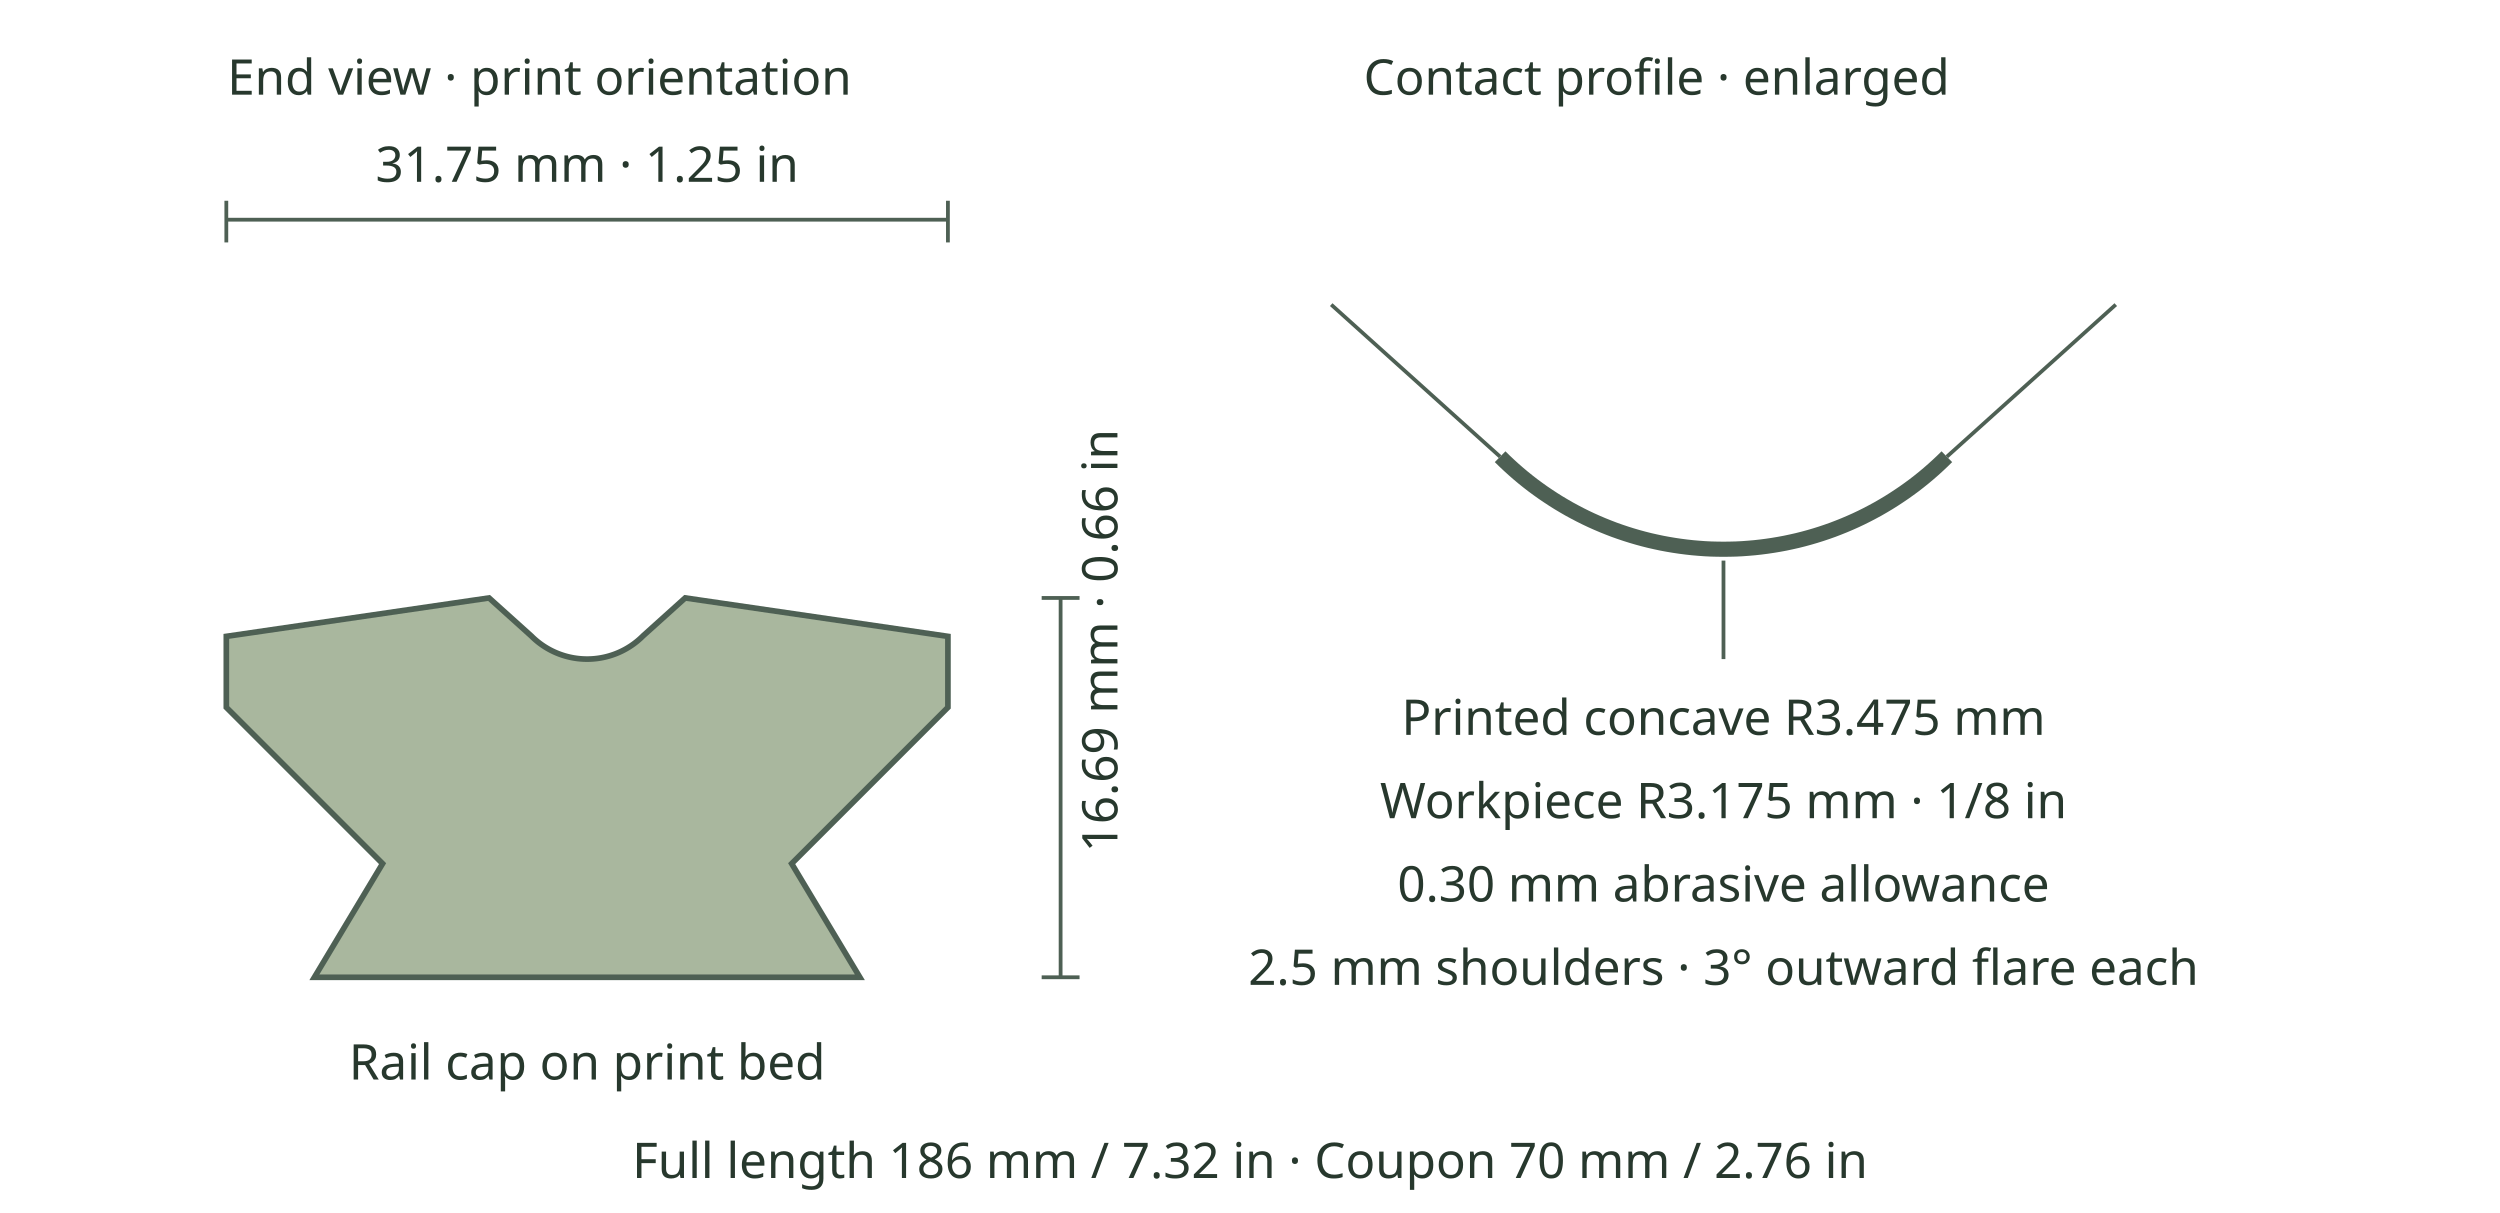
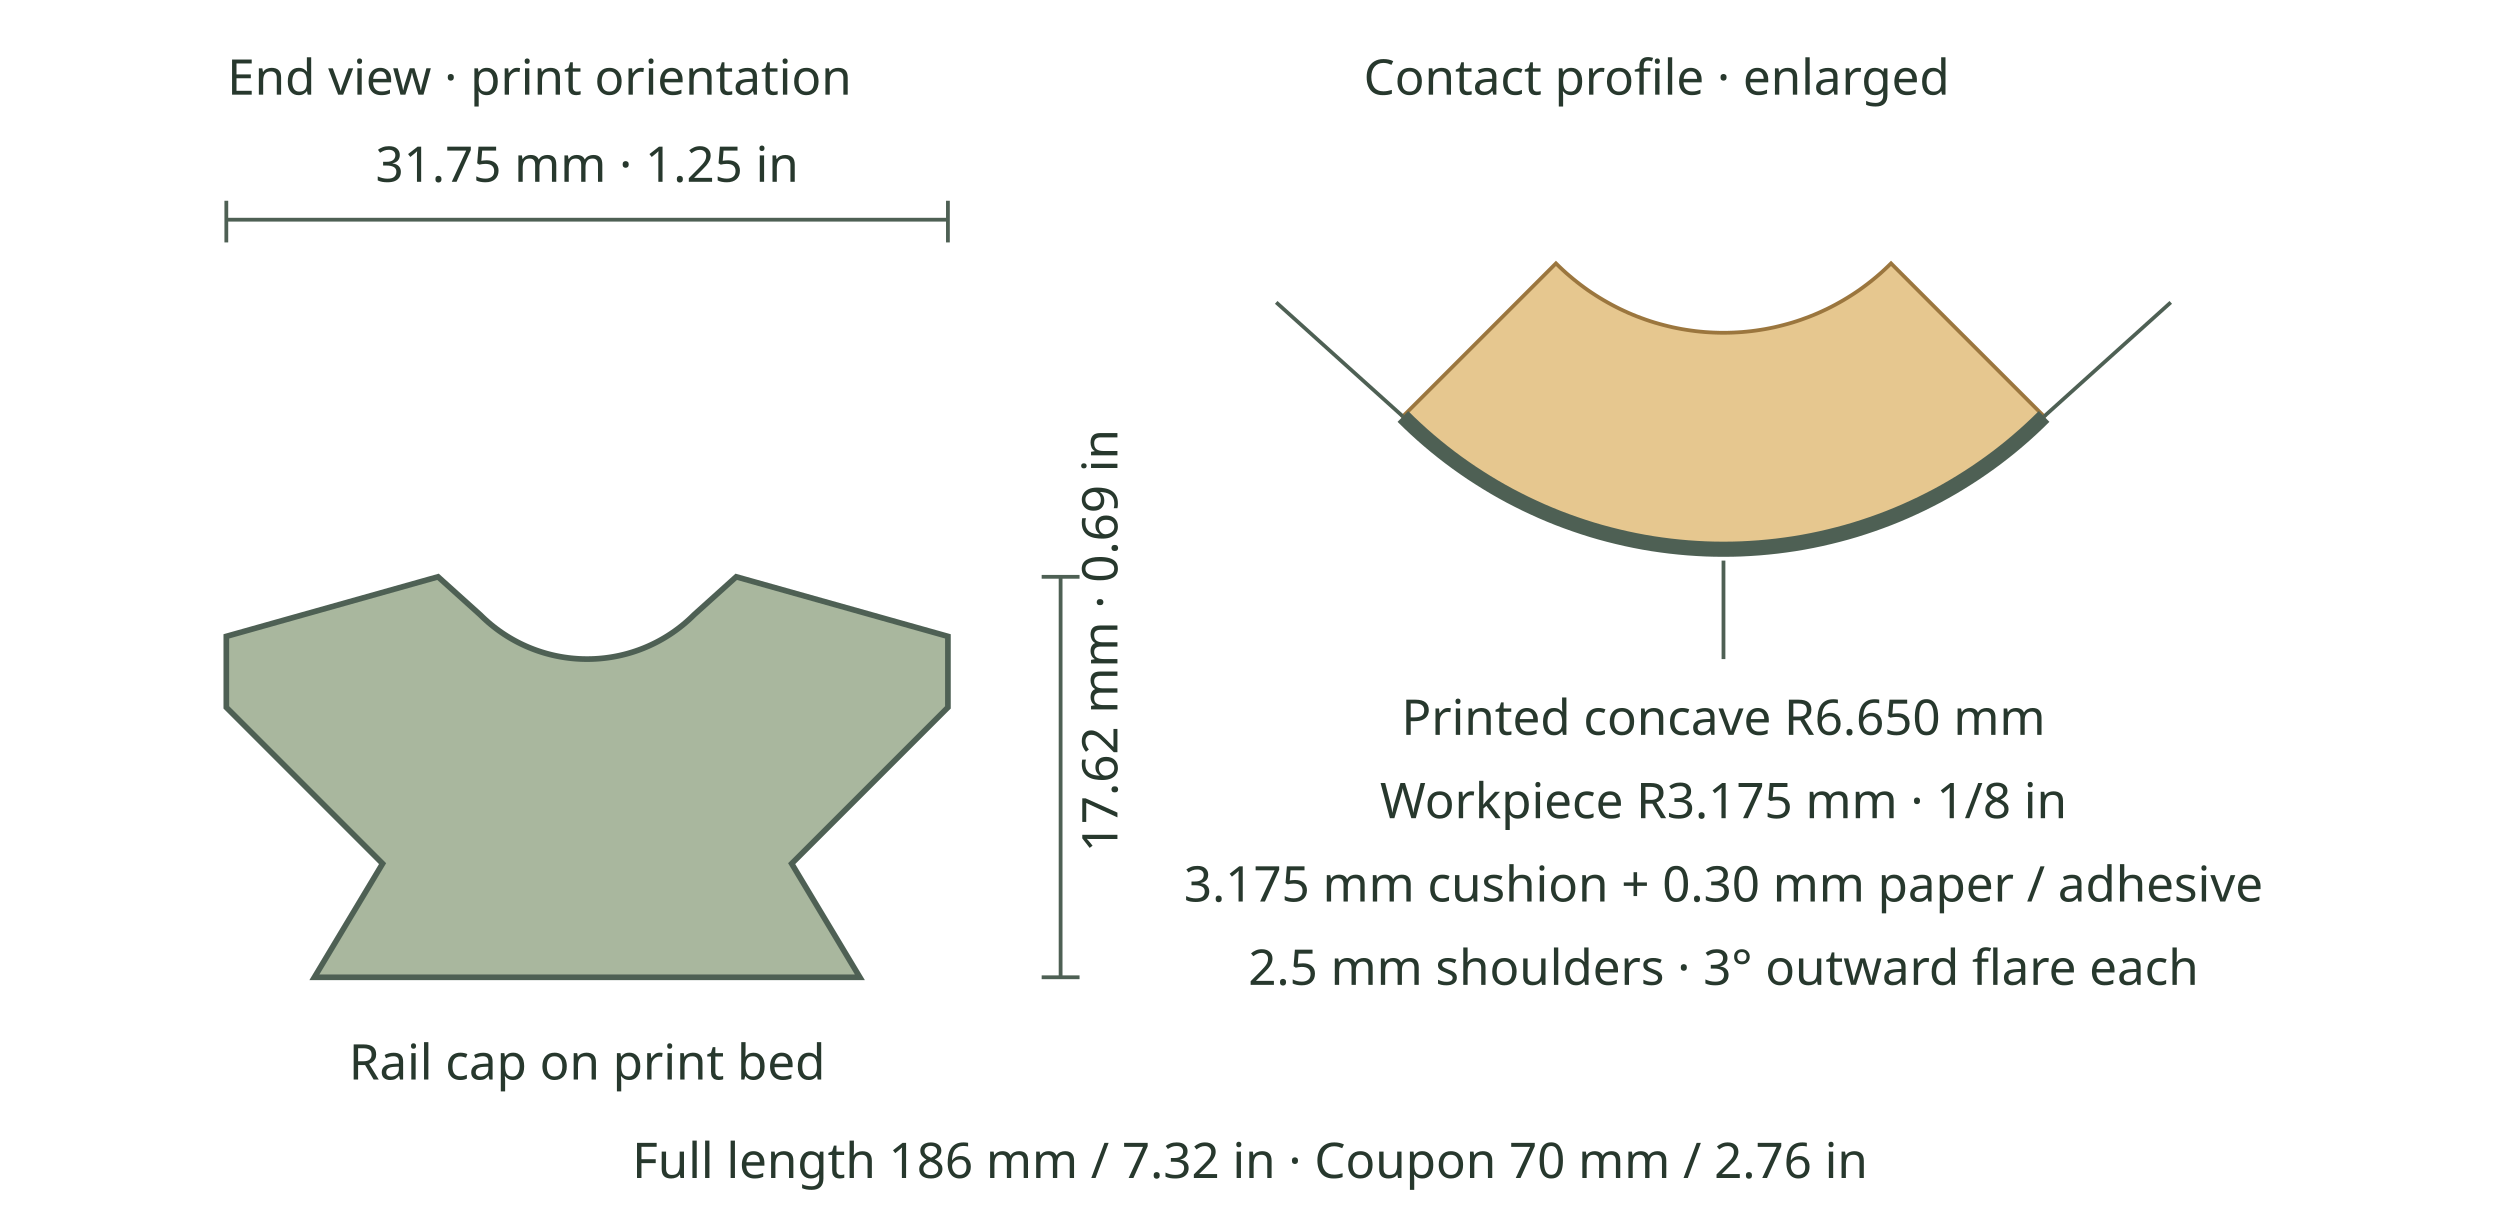
<svg xmlns="http://www.w3.org/2000/svg" viewBox="0 0 660 320" role="img" aria-label="Dimensioned shoe cross-section and quarter-round detail">
  <style>text{font:13px system-ui;fill:#27382d} .dim{fill:none;stroke:#4e6054;stroke-width:1} .small{font-size:11px}</style>
  <text x="60" y="25">End view · print orientation</text>
-   <polygon points="83.000,258.000 227.000,258.000 209.000,228.000 250.250,186.750 250.250,168.000 180.890,157.856 169.743,167.893 169.375,168.253 169.006,168.595 168.637,168.922 168.269,169.233 167.900,169.530 167.532,169.814 167.163,170.085 166.795,170.343 166.426,170.590 166.057,170.826 165.689,171.052 165.320,171.267 164.952,171.472 164.583,171.667 164.214,171.853 163.846,172.030 163.477,172.199 163.109,172.359 162.740,172.510 162.372,172.653 162.003,172.789 161.634,172.916 161.266,173.036 160.897,173.149 160.529,173.254 160.160,173.351 159.792,173.442 159.423,173.525 159.054,173.602 158.686,173.672 158.317,173.734 157.949,173.790 157.580,173.840 157.211,173.882 156.843,173.918 156.474,173.948 156.106,173.971 155.737,173.987 155.369,173.997 155.000,174.000 154.631,173.997 154.263,173.987 153.894,173.971 153.526,173.948 153.157,173.918 152.789,173.882 152.420,173.840 152.051,173.790 151.683,173.734 151.314,173.672 150.946,173.602 150.577,173.525 150.208,173.442 149.840,173.351 149.471,173.254 149.103,173.149 148.734,173.036 148.366,172.916 147.997,172.789 147.628,172.653 147.260,172.510 146.891,172.359 146.523,172.199 146.154,172.030 145.786,171.853 145.417,171.667 145.048,171.472 144.680,171.267 144.311,171.052 143.943,170.826 143.574,170.590 143.205,170.343 142.837,170.085 142.468,169.814 142.100,169.530 141.731,169.233 141.363,168.922 140.994,168.595 140.625,168.253 140.257,167.893 129.110,157.856 59.750,168.000 59.750,186.750 101.000,228.000" fill="#a9b79e" stroke="#4e6054" stroke-width="1.5" />
+   <polygon points="83.000,258.000 227.000,258.000 209.000,228.000 250.250,186.750 250.250,168.000 194.361,152.277 183.214,162.314 182.508,163.002 181.803,163.657 181.098,164.282 180.392,164.877 179.687,165.446 178.982,165.989 178.276,166.507 177.571,167.002 176.866,167.475 176.160,167.927 175.455,168.358 174.749,168.769 174.044,169.162 173.339,169.536 172.633,169.892 171.928,170.231 171.223,170.553 170.517,170.859 169.812,171.149 169.107,171.423 168.401,171.682 167.696,171.926 166.991,172.156 166.285,172.371 165.580,172.572 164.875,172.759 164.169,172.932 163.464,173.092 162.759,173.238 162.053,173.372 161.348,173.492 160.643,173.599 159.937,173.693 159.232,173.775 158.527,173.844 157.821,173.900 157.116,173.944 156.411,173.975 155.705,173.994 155.000,174.000 154.295,173.994 153.589,173.975 152.884,173.944 152.179,173.900 151.473,173.844 150.768,173.775 150.063,173.693 149.357,173.599 148.652,173.492 147.947,173.372 147.241,173.238 146.536,173.092 145.831,172.932 145.125,172.759 144.420,172.572 143.715,172.371 143.009,172.156 142.304,171.926 141.599,171.682 140.893,171.423 140.188,171.149 139.483,170.859 138.777,170.553 138.072,170.231 137.367,169.892 136.661,169.536 135.956,169.162 135.251,168.769 134.545,168.358 133.840,167.927 133.134,167.475 132.429,167.002 131.724,166.507 131.018,165.989 130.313,165.446 129.608,164.877 128.902,164.282 128.197,163.657 127.492,163.002 126.786,162.314 115.639,152.277 59.750,168.000 59.750,186.750 101.000,228.000" fill="#a9b79e" stroke="#4e6054" stroke-width="1.5" />
  <path class="dim" d="M59.75 58H250.25 M59.75 53V64 M250.25 53V64" />
  <text x="155" y="48" text-anchor="middle">31.75 mm · 1.25 in</text>
-   <path class="dim" d="M280 258V157.86 M275 258H285 M275 157.86H285" />
-   <text x="295" y="225" transform="rotate(-90 295 225)">16.69 mm · 0.66 in</text>
+   <path class="dim" d="M280 258V152.28 M275 258H285 M275 152.28H285" />
+   <text x="295" y="225" transform="rotate(-90 295 225)">17.62 mm · 0.69 in</text>
  <text x="155" y="285" text-anchor="middle">Rail cap on print bed</text>
  <text x="360" y="25">Contact profile · enlarged</text>
-   <path d="M396.03,120.57 L397.20,121.72 L398.39,122.84 L399.60,123.94 L400.84,125.02 L402.09,126.07 L403.37,127.10 L404.66,128.10 L405.98,129.07 L407.31,130.02 L408.67,130.94 L410.04,131.84 L411.42,132.71 L412.83,133.55 L414.25,134.37 L415.69,135.15 L417.14,135.91 L418.60,136.64 L420.08,137.34 L421.58,138.01 L423.08,138.65 L424.60,139.26 L426.13,139.85 L427.68,140.40 L429.23,140.92 L430.79,141.41 L432.36,141.87 L433.94,142.30 L435.53,142.70 L437.13,143.06 L438.73,143.40 L440.34,143.70 L441.95,143.97 L443.57,144.21 L445.20,144.42 L446.83,144.60 L448.46,144.74 L450.09,144.86 L451.73,144.94 L453.36,144.98 L455.00,145.00 L456.64,144.98 L458.27,144.94 L459.91,144.86 L461.54,144.74 L463.17,144.60 L464.80,144.42 L466.43,144.21 L468.05,143.97 L469.66,143.70 L471.27,143.40 L472.87,143.06 L474.47,142.70 L476.06,142.30 L477.64,141.87 L479.21,141.41 L480.77,140.92 L482.32,140.40 L483.87,139.85 L485.40,139.26 L486.92,138.65 L488.42,138.01 L489.92,137.34 L491.40,136.64 L492.86,135.91 L494.31,135.15 L495.75,134.37 L497.17,133.55 L498.58,132.71 L499.96,131.84 L501.33,130.94 L502.69,130.02 L504.02,129.07 L505.34,128.10 L506.63,127.10 L507.91,126.07 L509.16,125.02 L510.40,123.94 L511.61,122.84 L512.80,121.72 L513.97,120.57" fill="none" stroke="#4e6054" stroke-width="4" />
-   <path d="M396.03 120.57L351.44 80.42 M513.97 120.57L558.56 80.42" class="dim" />
+   <polygon points="370.36,109.94 372.04,111.59 373.75,113.20 375.49,114.78 377.26,116.32 379.06,117.83 380.89,119.30 382.75,120.74 384.64,122.14 386.56,123.50 388.50,124.83 390.47,126.11 392.46,127.36 394.47,128.57 396.51,129.74 398.57,130.87 400.66,131.95 402.76,133.00 404.89,134.00 407.03,134.97 409.19,135.89 411.37,136.77 413.57,137.60 415.78,138.39 418.01,139.14 420.25,139.85 422.51,140.51 424.78,141.12 427.06,141.69 429.35,142.22 431.65,142.70 433.96,143.14 436.27,143.53 438.60,143.87 440.93,144.17 443.27,144.42 445.61,144.63 447.95,144.79 450.30,144.91 452.65,144.98 455.00,145.00 457.35,144.98 459.70,144.91 462.05,144.79 464.39,144.63 466.73,144.42 469.07,144.17 471.40,143.87 473.73,143.53 476.04,143.14 478.35,142.70 480.65,142.22 482.94,141.69 485.22,141.12 487.49,140.51 489.75,139.85 491.99,139.14 494.22,138.39 496.43,137.60 498.63,136.77 500.81,135.89 502.97,134.97 505.11,134.00 507.24,133.00 509.34,131.95 511.43,130.87 513.49,129.74 515.53,128.57 517.54,127.36 519.53,126.11 521.50,124.83 523.44,123.50 525.36,122.14 527.25,120.74 529.11,119.30 530.94,117.83 532.74,116.32 534.51,114.78 536.25,113.20 537.96,111.59 539.64,109.94 499.23,69.53 498.35,70.39 497.46,71.23 496.55,72.06 495.62,72.86 494.68,73.65 493.72,74.42 492.75,75.17 491.77,75.90 490.77,76.62 489.75,77.31 488.72,77.98 487.68,78.63 486.63,79.26 485.56,79.87 484.49,80.46 483.40,81.03 482.30,81.58 481.19,82.10 480.07,82.61 478.94,83.09 477.80,83.55 476.65,83.98 475.49,84.40 474.33,84.79 473.16,85.16 471.98,85.50 470.79,85.82 469.60,86.12 468.41,86.40 467.20,86.65 466.00,86.88 464.78,87.08 463.57,87.26 462.35,87.42 461.13,87.55 459.91,87.66 458.68,87.74 457.46,87.80 456.23,87.84 455.00,87.85 453.77,87.84 452.54,87.80 451.32,87.74 450.09,87.66 448.87,87.55 447.65,87.42 446.43,87.26 445.22,87.08 444.00,86.88 442.80,86.65 441.59,86.40 440.40,86.12 439.21,85.82 438.02,85.50 436.84,85.16 435.67,84.79 434.51,84.40 433.35,83.98 432.20,83.55 431.06,83.09 429.93,82.61 428.81,82.10 427.70,81.58 426.60,81.03 425.51,80.46 424.44,79.87 423.37,79.26 422.32,78.63 421.28,77.98 420.25,77.31 419.23,76.62 418.23,75.90 417.25,75.17 416.28,74.42 415.32,73.65 414.38,72.86 413.45,72.06 412.54,71.23 411.65,70.39 410.77,69.53" fill="#e6c78f" stroke="#9b763e" stroke-width="1" />
+   <path d="M370.36,109.94 L372.04,111.59 L373.75,113.20 L375.49,114.78 L377.26,116.32 L379.06,117.83 L380.89,119.30 L382.75,120.74 L384.64,122.14 L386.56,123.50 L388.50,124.83 L390.47,126.11 L392.46,127.36 L394.47,128.57 L396.51,129.74 L398.57,130.87 L400.66,131.95 L402.76,133.00 L404.89,134.00 L407.03,134.97 L409.19,135.89 L411.37,136.77 L413.57,137.60 L415.78,138.39 L418.01,139.14 L420.25,139.85 L422.51,140.51 L424.78,141.12 L427.06,141.69 L429.35,142.22 L431.65,142.70 L433.96,143.14 L436.27,143.53 L438.60,143.87 L440.93,144.17 L443.27,144.42 L445.61,144.63 L447.95,144.79 L450.30,144.91 L452.65,144.98 L455.00,145.00 L457.35,144.98 L459.70,144.91 L462.05,144.79 L464.39,144.63 L466.73,144.42 L469.07,144.17 L471.40,143.87 L473.73,143.53 L476.04,143.14 L478.35,142.70 L480.65,142.22 L482.94,141.69 L485.22,141.12 L487.49,140.51 L489.75,139.85 L491.99,139.14 L494.22,138.39 L496.43,137.60 L498.63,136.77 L500.81,135.89 L502.97,134.97 L505.11,134.00 L507.24,133.00 L509.34,131.95 L511.43,130.87 L513.49,129.74 L515.53,128.57 L517.54,127.36 L519.53,126.11 L521.50,124.83 L523.44,123.50 L525.36,122.14 L527.25,120.74 L529.11,119.30 L530.94,117.83 L532.74,116.32 L534.51,114.78 L536.25,113.20 L537.96,111.59 L539.64,109.94" fill="none" stroke="#4e6054" stroke-width="4" />
+   <path d="M370.36 109.94L336.92 79.83 M539.64 109.94L573.08 79.83" class="dim" />
  <path d="M455 148V174" class="dim" />
-   <text x="455" y="194" text-anchor="middle">Printed concave R3.475 mm</text>
+   <text x="455" y="194" text-anchor="middle">Printed concave R6.650 mm</text>
  <text x="455" y="216" text-anchor="middle">Workpiece R3.175 mm · 1/8 in</text>
-   <text x="455" y="238" text-anchor="middle">0.30 mm abrasive allowance</text>
+   <text x="455" y="238" text-anchor="middle">3.175 mm cushion + 0.30 mm paper / adhesive</text>
  <text x="455" y="260" text-anchor="middle">2.5 mm shoulders · 3° outward flare each</text>
  <text x="330" y="311" text-anchor="middle">Full length 186 mm / 7.32 in · Coupon 70 mm / 2.76 in</text>
</svg>
